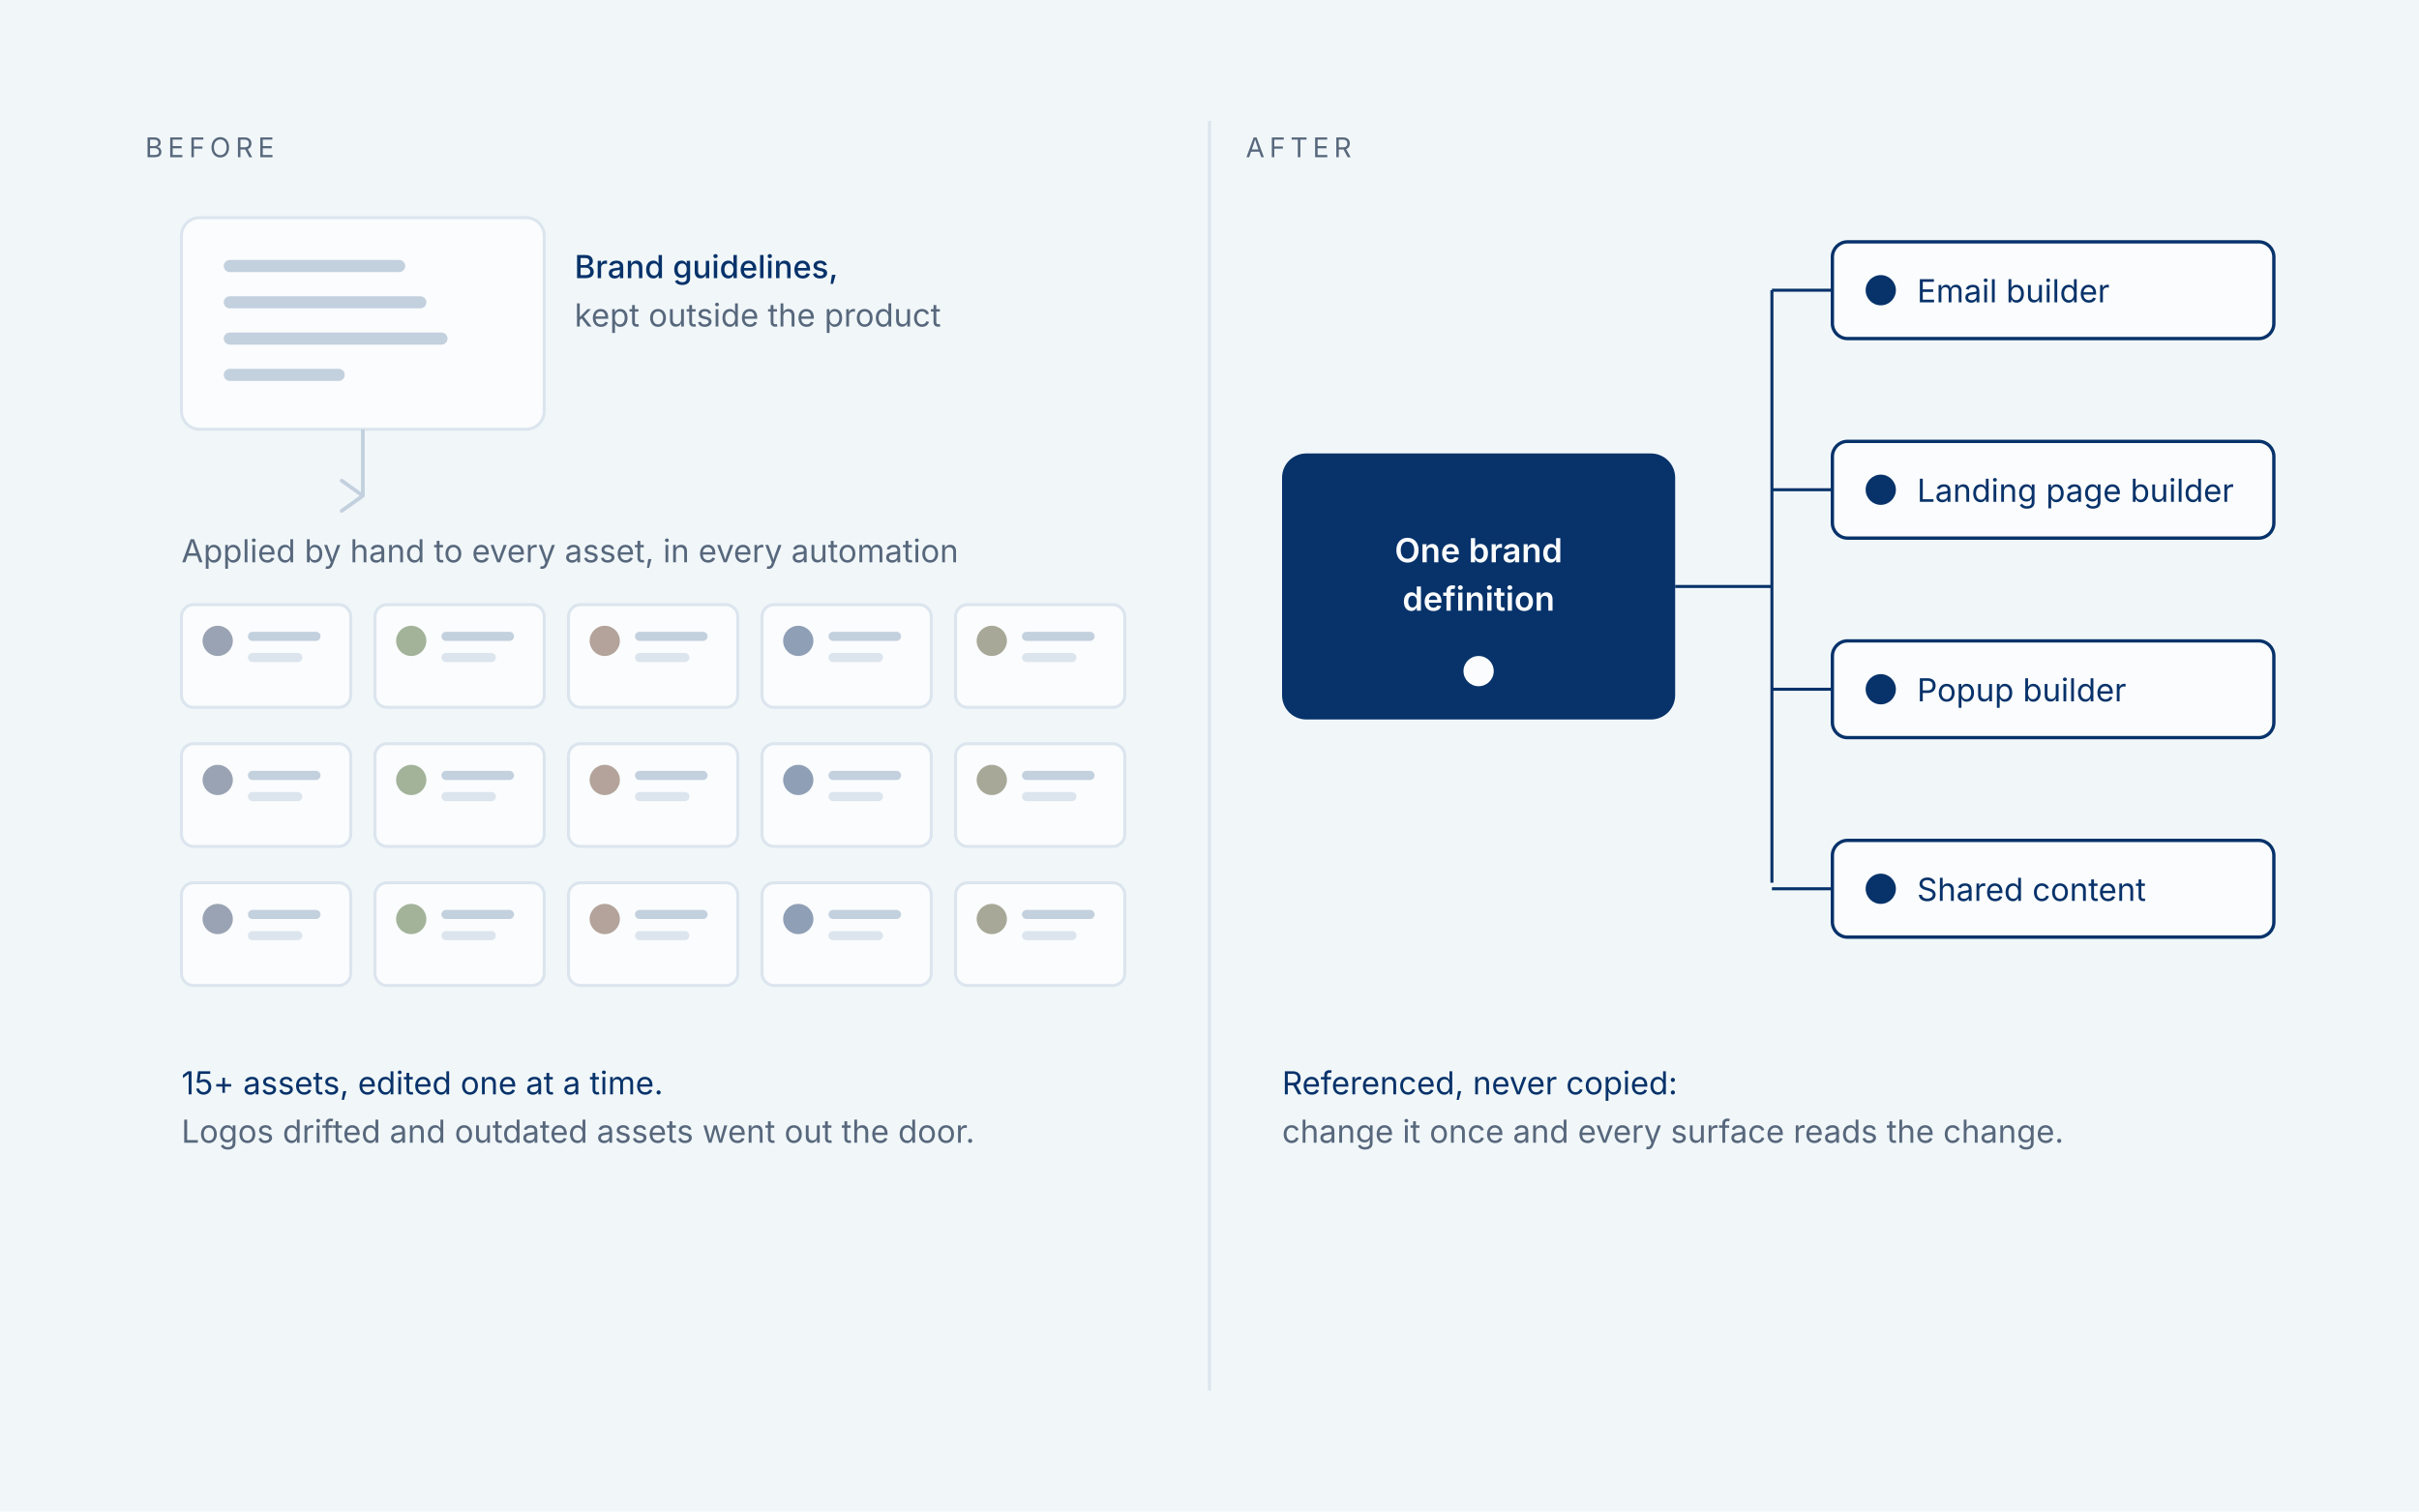
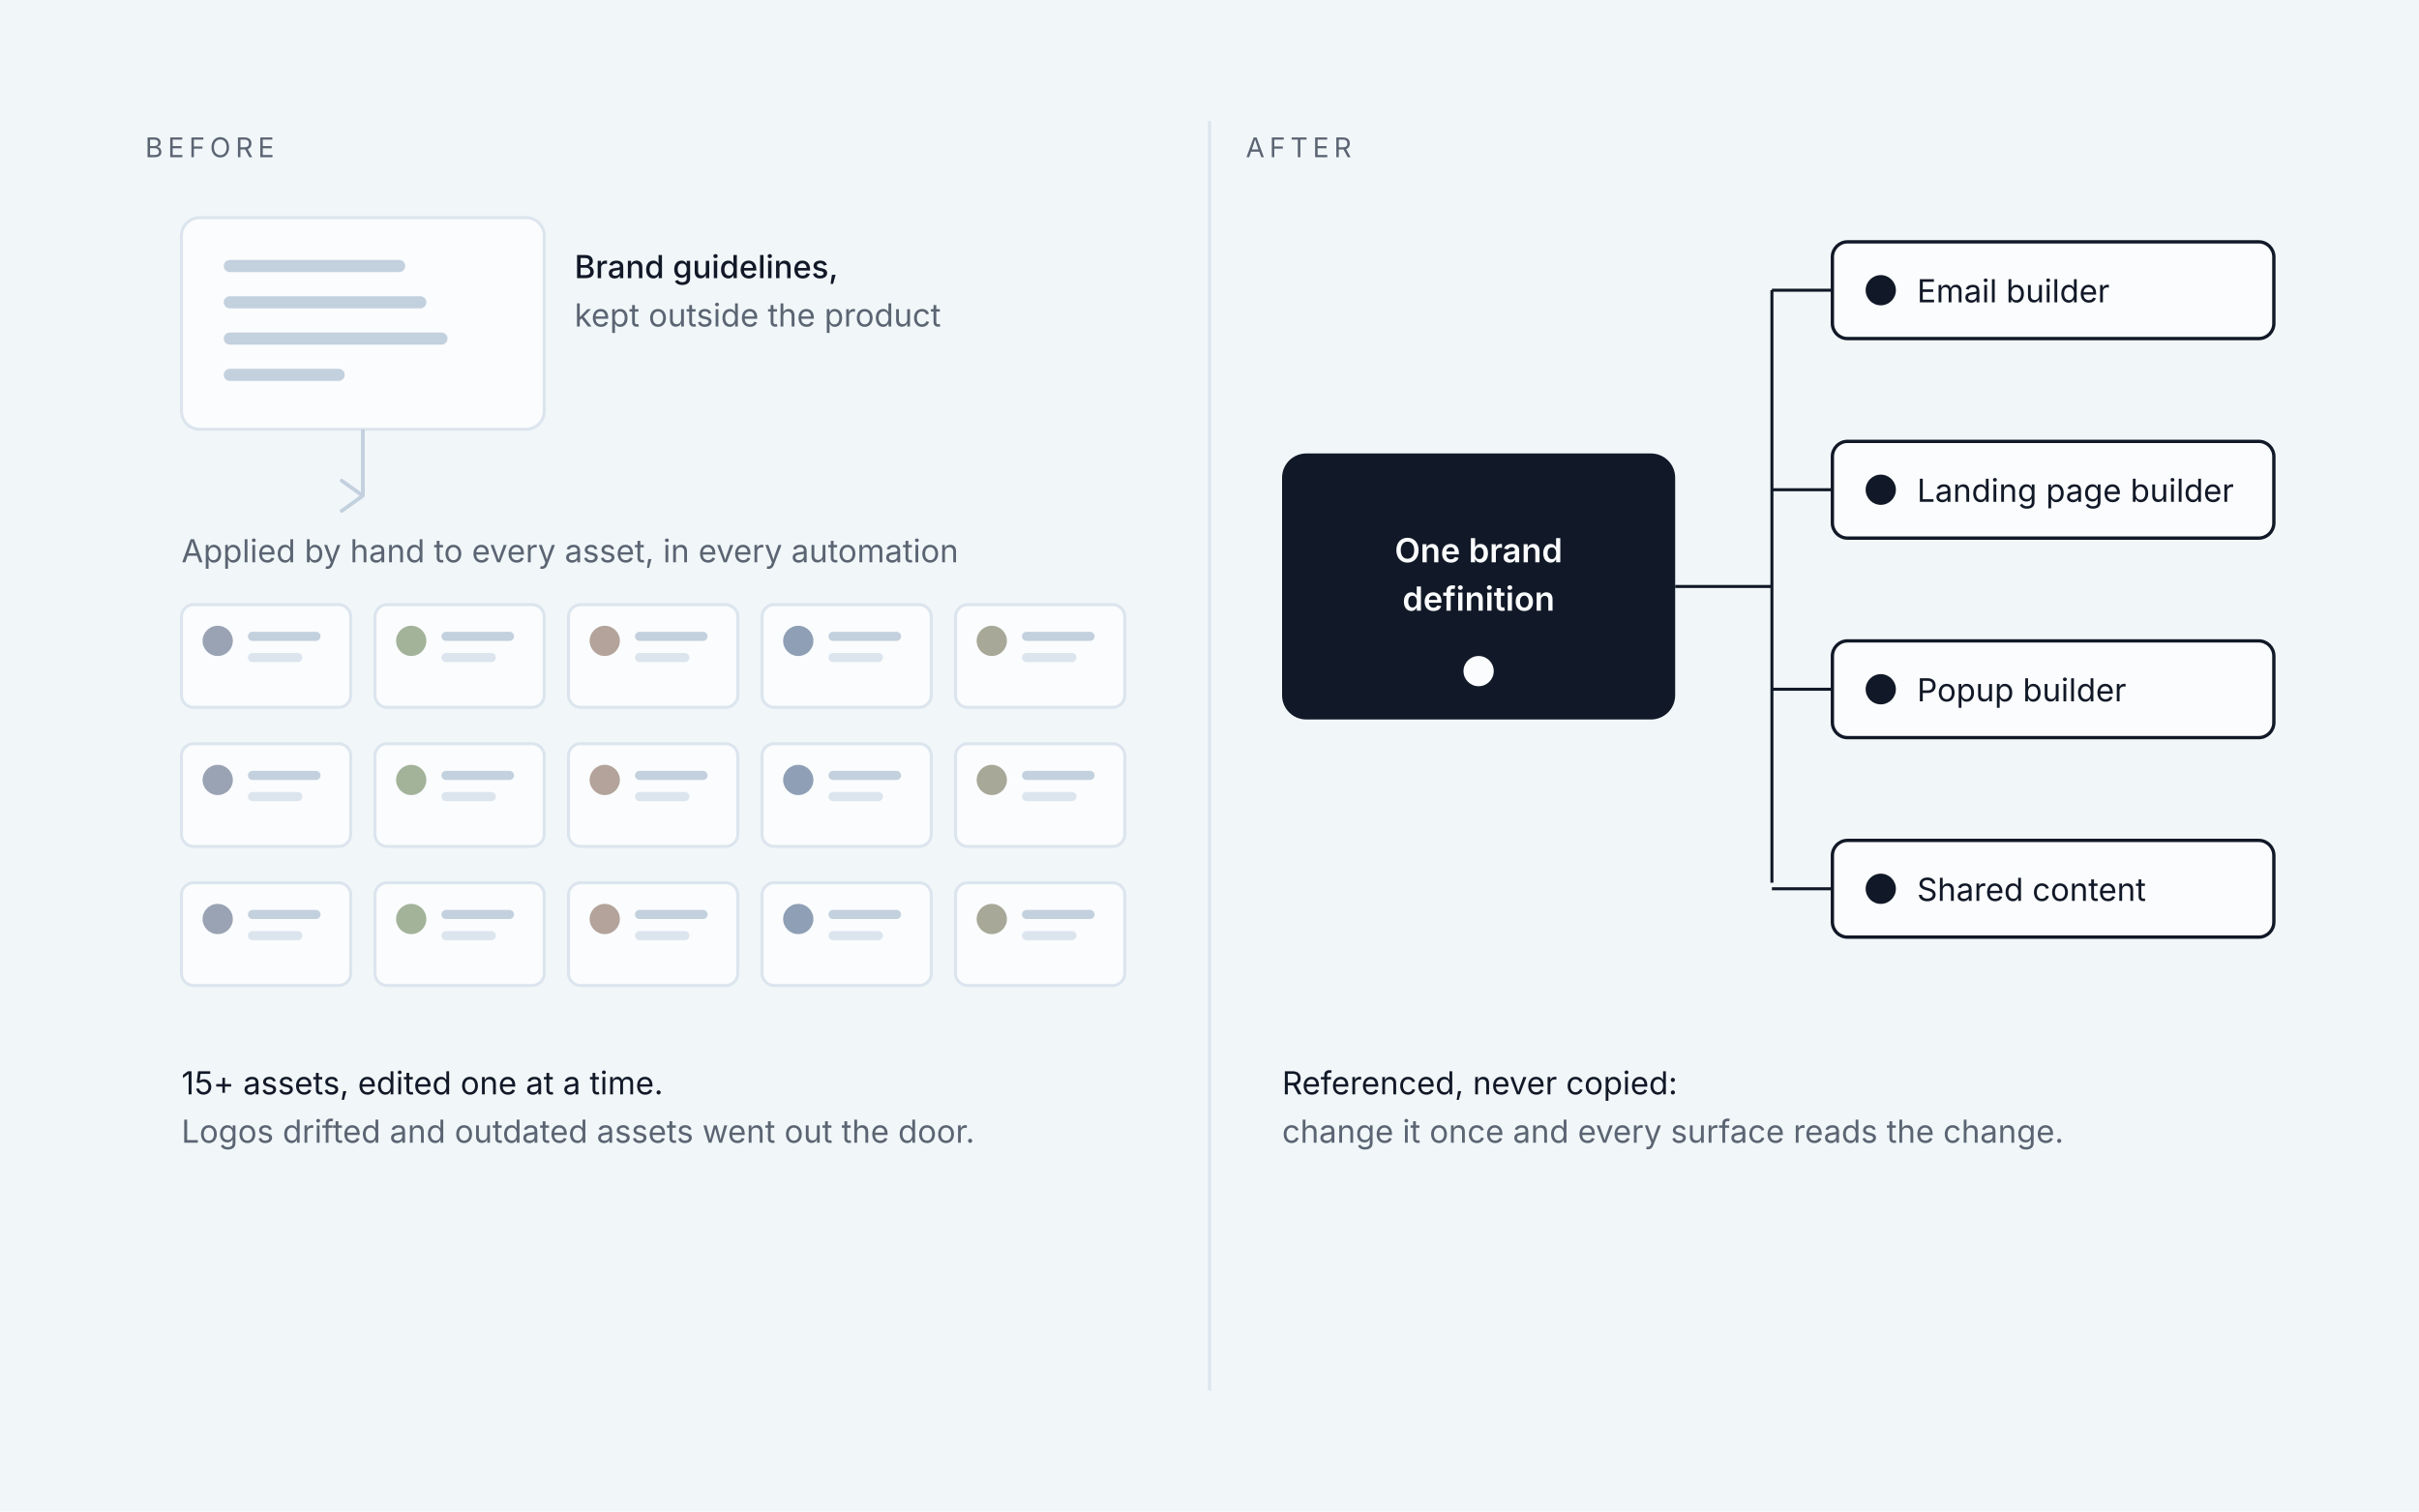
<svg xmlns="http://www.w3.org/2000/svg" viewBox="0 0 800 500" width="800" height="500" role="img" aria-label="Before and after: before, brand guidelines lived in a document outside the product and were applied by hand to fifteen or more assets whose logos drifted. After, one brand definition is referenced by the email builder, landing page builder, popup builder and shared content" font-family="Inter, Helvetica, Arial, sans-serif">
  <rect width="800" height="500" fill="#F1F7F9" />
-   <text x="48" y="52" font-size="9" fill="#57677C" text-anchor="start" letter-spacing="1.6">BEFORE</text>
-   <text x="412" y="52" font-size="9" fill="#57677C" text-anchor="start" letter-spacing="1.6">AFTER</text>
+   <text x="48" y="52" font-size="9" fill="#5B6472" text-anchor="start" letter-spacing="1.6">BEFORE</text>
+   <text x="412" y="52" font-size="9" fill="#5B6472" text-anchor="start" letter-spacing="1.6">AFTER</text>
  <line x1="400" y1="40" x2="400" y2="460" stroke="#DCE5EE" stroke-width="1" />
  <rect x="60" y="72" width="120" height="70" rx="6" fill="#FAFCFD" stroke="#DCE5EE" />
  <rect x="74" y="86" width="60" height="4" rx="2" fill="#C3D0DE" />
  <rect x="74" y="98" width="67" height="4" rx="2" fill="#C3D0DE" />
  <rect x="74" y="110" width="74" height="4" rx="2" fill="#C3D0DE" />
  <rect x="74" y="122" width="40" height="4" rx="2" fill="#C3D0DE" />
-   <text x="190" y="92" font-size="10.5" fill="#07326A" text-anchor="start" font-weight="500">Brand guidelines,</text>
-   <text x="190" y="108" font-size="10.5" fill="#57677C" text-anchor="start">kept outside the product</text>
+   <text x="190" y="92" font-size="10.5" fill="#111827" text-anchor="start" font-weight="500">Brand guidelines,</text>
+   <text x="190" y="108" font-size="10.5" fill="#5B6472" text-anchor="start">kept outside the product</text>
  <line x1="120" y1="142" x2="120" y2="164" stroke="#C3D0DE" stroke-width="1.25" />
  <path d="M113 159 L120 164 L113 169" fill="none" stroke="#C3D0DE" stroke-width="1.25" stroke-linecap="round" stroke-linejoin="round" />
-   <text x="60" y="186" font-size="10.5" fill="#57677C" text-anchor="start">Applied by hand to every asset, in every automation</text>
+   <text x="60" y="186" font-size="10.5" fill="#5B6472" text-anchor="start">Applied by hand to every asset, in every automation</text>
  <rect x="60" y="200" width="56" height="34" rx="4" fill="#FAFCFD" stroke="#DCE5EE" />
  <circle cx="72" cy="212" r="5" fill="#9aa3b3" />
  <rect x="82" y="209" width="24" height="3" rx="1.5" fill="#C3D0DE" />
  <rect x="82" y="216" width="18" height="3" rx="1.5" fill="#DCE5EE" />
  <rect x="124" y="200" width="56" height="34" rx="4" fill="#FAFCFD" stroke="#DCE5EE" />
  <circle cx="136" cy="212" r="5" fill="#a3b39a" />
  <rect x="146" y="209" width="24" height="3" rx="1.5" fill="#C3D0DE" />
  <rect x="146" y="216" width="18" height="3" rx="1.5" fill="#DCE5EE" />
  <rect x="188" y="200" width="56" height="34" rx="4" fill="#FAFCFD" stroke="#DCE5EE" />
  <circle cx="200" cy="212" r="5" fill="#b3a39a" />
  <rect x="210" y="209" width="24" height="3" rx="1.5" fill="#C3D0DE" />
  <rect x="210" y="216" width="18" height="3" rx="1.5" fill="#DCE5EE" />
  <rect x="252" y="200" width="56" height="34" rx="4" fill="#FAFCFD" stroke="#DCE5EE" />
  <circle cx="264" cy="212" r="5" fill="#8f9fb5" />
  <rect x="274" y="209" width="24" height="3" rx="1.5" fill="#C3D0DE" />
  <rect x="274" y="216" width="18" height="3" rx="1.5" fill="#DCE5EE" />
  <rect x="316" y="200" width="56" height="34" rx="4" fill="#FAFCFD" stroke="#DCE5EE" />
  <circle cx="328" cy="212" r="5" fill="#a8a898" />
  <rect x="338" y="209" width="24" height="3" rx="1.5" fill="#C3D0DE" />
  <rect x="338" y="216" width="18" height="3" rx="1.5" fill="#DCE5EE" />
  <rect x="60" y="246" width="56" height="34" rx="4" fill="#FAFCFD" stroke="#DCE5EE" />
  <circle cx="72" cy="258" r="5" fill="#9aa3b3" />
  <rect x="82" y="255" width="24" height="3" rx="1.5" fill="#C3D0DE" />
  <rect x="82" y="262" width="18" height="3" rx="1.5" fill="#DCE5EE" />
  <rect x="124" y="246" width="56" height="34" rx="4" fill="#FAFCFD" stroke="#DCE5EE" />
  <circle cx="136" cy="258" r="5" fill="#a3b39a" />
  <rect x="146" y="255" width="24" height="3" rx="1.5" fill="#C3D0DE" />
  <rect x="146" y="262" width="18" height="3" rx="1.5" fill="#DCE5EE" />
  <rect x="188" y="246" width="56" height="34" rx="4" fill="#FAFCFD" stroke="#DCE5EE" />
  <circle cx="200" cy="258" r="5" fill="#b3a39a" />
  <rect x="210" y="255" width="24" height="3" rx="1.5" fill="#C3D0DE" />
  <rect x="210" y="262" width="18" height="3" rx="1.5" fill="#DCE5EE" />
  <rect x="252" y="246" width="56" height="34" rx="4" fill="#FAFCFD" stroke="#DCE5EE" />
  <circle cx="264" cy="258" r="5" fill="#8f9fb5" />
  <rect x="274" y="255" width="24" height="3" rx="1.5" fill="#C3D0DE" />
  <rect x="274" y="262" width="18" height="3" rx="1.5" fill="#DCE5EE" />
  <rect x="316" y="246" width="56" height="34" rx="4" fill="#FAFCFD" stroke="#DCE5EE" />
  <circle cx="328" cy="258" r="5" fill="#a8a898" />
  <rect x="338" y="255" width="24" height="3" rx="1.5" fill="#C3D0DE" />
  <rect x="338" y="262" width="18" height="3" rx="1.5" fill="#DCE5EE" />
  <rect x="60" y="292" width="56" height="34" rx="4" fill="#FAFCFD" stroke="#DCE5EE" />
  <circle cx="72" cy="304" r="5" fill="#9aa3b3" />
  <rect x="82" y="301" width="24" height="3" rx="1.5" fill="#C3D0DE" />
  <rect x="82" y="308" width="18" height="3" rx="1.5" fill="#DCE5EE" />
  <rect x="124" y="292" width="56" height="34" rx="4" fill="#FAFCFD" stroke="#DCE5EE" />
  <circle cx="136" cy="304" r="5" fill="#a3b39a" />
  <rect x="146" y="301" width="24" height="3" rx="1.5" fill="#C3D0DE" />
  <rect x="146" y="308" width="18" height="3" rx="1.5" fill="#DCE5EE" />
  <rect x="188" y="292" width="56" height="34" rx="4" fill="#FAFCFD" stroke="#DCE5EE" />
  <circle cx="200" cy="304" r="5" fill="#b3a39a" />
  <rect x="210" y="301" width="24" height="3" rx="1.5" fill="#C3D0DE" />
  <rect x="210" y="308" width="18" height="3" rx="1.5" fill="#DCE5EE" />
  <rect x="252" y="292" width="56" height="34" rx="4" fill="#FAFCFD" stroke="#DCE5EE" />
  <circle cx="264" cy="304" r="5" fill="#8f9fb5" />
  <rect x="274" y="301" width="24" height="3" rx="1.5" fill="#C3D0DE" />
  <rect x="274" y="308" width="18" height="3" rx="1.5" fill="#DCE5EE" />
  <rect x="316" y="292" width="56" height="34" rx="4" fill="#FAFCFD" stroke="#DCE5EE" />
  <circle cx="328" cy="304" r="5" fill="#a8a898" />
  <rect x="338" y="301" width="24" height="3" rx="1.5" fill="#C3D0DE" />
  <rect x="338" y="308" width="18" height="3" rx="1.5" fill="#DCE5EE" />
-   <text x="60" y="362" font-size="10.5" fill="#07326A" text-anchor="start">15+ assets, edited one at a time.</text>
-   <text x="60" y="378" font-size="10.5" fill="#57677C" text-anchor="start">Logos drifted and outdated assets went out the door.</text>
-   <rect x="424" y="150" width="130" height="88" rx="8" fill="#07326A" />
+   <text x="60" y="362" font-size="10.5" fill="#111827" text-anchor="start">15+ assets, edited one at a time.</text>
+   <text x="60" y="378" font-size="10.5" fill="#5B6472" text-anchor="start">Logos drifted and outdated assets went out the door.</text>
+   <rect x="424" y="150" width="130" height="88" rx="8" fill="#111827" />
  <text x="489" y="186" font-size="11" fill="#FAFCFD" text-anchor="middle" font-weight="600">One brand</text>
  <text x="489" y="202" font-size="11" fill="#FAFCFD" text-anchor="middle" font-weight="600">definition</text>
  <circle cx="489" cy="222" r="5" fill="#FAFCFD" />
-   <line x1="554" y1="194" x2="586" y2="194" stroke="#07326A" stroke-width="1" />
-   <line x1="586" y1="96" x2="586" y2="292" stroke="#07326A" stroke-width="1" />
-   <line x1="586" y1="96" x2="606" y2="96" stroke="#07326A" stroke-width="1" />
-   <rect x="606" y="80" width="146" height="32" rx="5" fill="#FAFCFD" stroke="#07326A" stroke-width="1.1" />
-   <circle cx="622" cy="96" r="5" fill="#07326A" />
-   <text x="634" y="100" font-size="10.5" fill="#07326A" text-anchor="start">Email builder</text>
-   <line x1="586" y1="162" x2="606" y2="162" stroke="#07326A" stroke-width="1" />
-   <rect x="606" y="146" width="146" height="32" rx="5" fill="#FAFCFD" stroke="#07326A" stroke-width="1.1" />
-   <circle cx="622" cy="162" r="5" fill="#07326A" />
-   <text x="634" y="166" font-size="10.5" fill="#07326A" text-anchor="start">Landing page builder</text>
-   <line x1="586" y1="228" x2="606" y2="228" stroke="#07326A" stroke-width="1" />
-   <rect x="606" y="212" width="146" height="32" rx="5" fill="#FAFCFD" stroke="#07326A" stroke-width="1.1" />
-   <circle cx="622" cy="228" r="5" fill="#07326A" />
-   <text x="634" y="232" font-size="10.5" fill="#07326A" text-anchor="start">Popup builder</text>
-   <line x1="586" y1="294" x2="606" y2="294" stroke="#07326A" stroke-width="1" />
-   <rect x="606" y="278" width="146" height="32" rx="5" fill="#FAFCFD" stroke="#07326A" stroke-width="1.1" />
-   <circle cx="622" cy="294" r="5" fill="#07326A" />
-   <text x="634" y="298" font-size="10.5" fill="#07326A" text-anchor="start">Shared content</text>
-   <text x="424" y="362" font-size="10.5" fill="#07326A" text-anchor="start">Referenced, never copied:</text>
-   <text x="424" y="378" font-size="10.5" fill="#57677C" text-anchor="start">change it once and every surface reads the change.</text>
+   <line x1="554" y1="194" x2="586" y2="194" stroke="#111827" stroke-width="1" />
+   <line x1="586" y1="96" x2="586" y2="292" stroke="#111827" stroke-width="1" />
+   <line x1="586" y1="96" x2="606" y2="96" stroke="#111827" stroke-width="1" />
+   <rect x="606" y="80" width="146" height="32" rx="5" fill="#FAFCFD" stroke="#111827" stroke-width="1.1" />
+   <circle cx="622" cy="96" r="5" fill="#111827" />
+   <text x="634" y="100" font-size="10.5" fill="#111827" text-anchor="start">Email builder</text>
+   <line x1="586" y1="162" x2="606" y2="162" stroke="#111827" stroke-width="1" />
+   <rect x="606" y="146" width="146" height="32" rx="5" fill="#FAFCFD" stroke="#111827" stroke-width="1.1" />
+   <circle cx="622" cy="162" r="5" fill="#111827" />
+   <text x="634" y="166" font-size="10.5" fill="#111827" text-anchor="start">Landing page builder</text>
+   <line x1="586" y1="228" x2="606" y2="228" stroke="#111827" stroke-width="1" />
+   <rect x="606" y="212" width="146" height="32" rx="5" fill="#FAFCFD" stroke="#111827" stroke-width="1.1" />
+   <circle cx="622" cy="228" r="5" fill="#111827" />
+   <text x="634" y="232" font-size="10.5" fill="#111827" text-anchor="start">Popup builder</text>
+   <line x1="586" y1="294" x2="606" y2="294" stroke="#111827" stroke-width="1" />
+   <rect x="606" y="278" width="146" height="32" rx="5" fill="#FAFCFD" stroke="#111827" stroke-width="1.1" />
+   <circle cx="622" cy="294" r="5" fill="#111827" />
+   <text x="634" y="298" font-size="10.5" fill="#111827" text-anchor="start">Shared content</text>
+   <text x="424" y="362" font-size="10.5" fill="#111827" text-anchor="start">Referenced, never copied:</text>
+   <text x="424" y="378" font-size="10.5" fill="#5B6472" text-anchor="start">change it once and every surface reads the change.</text>
</svg>
